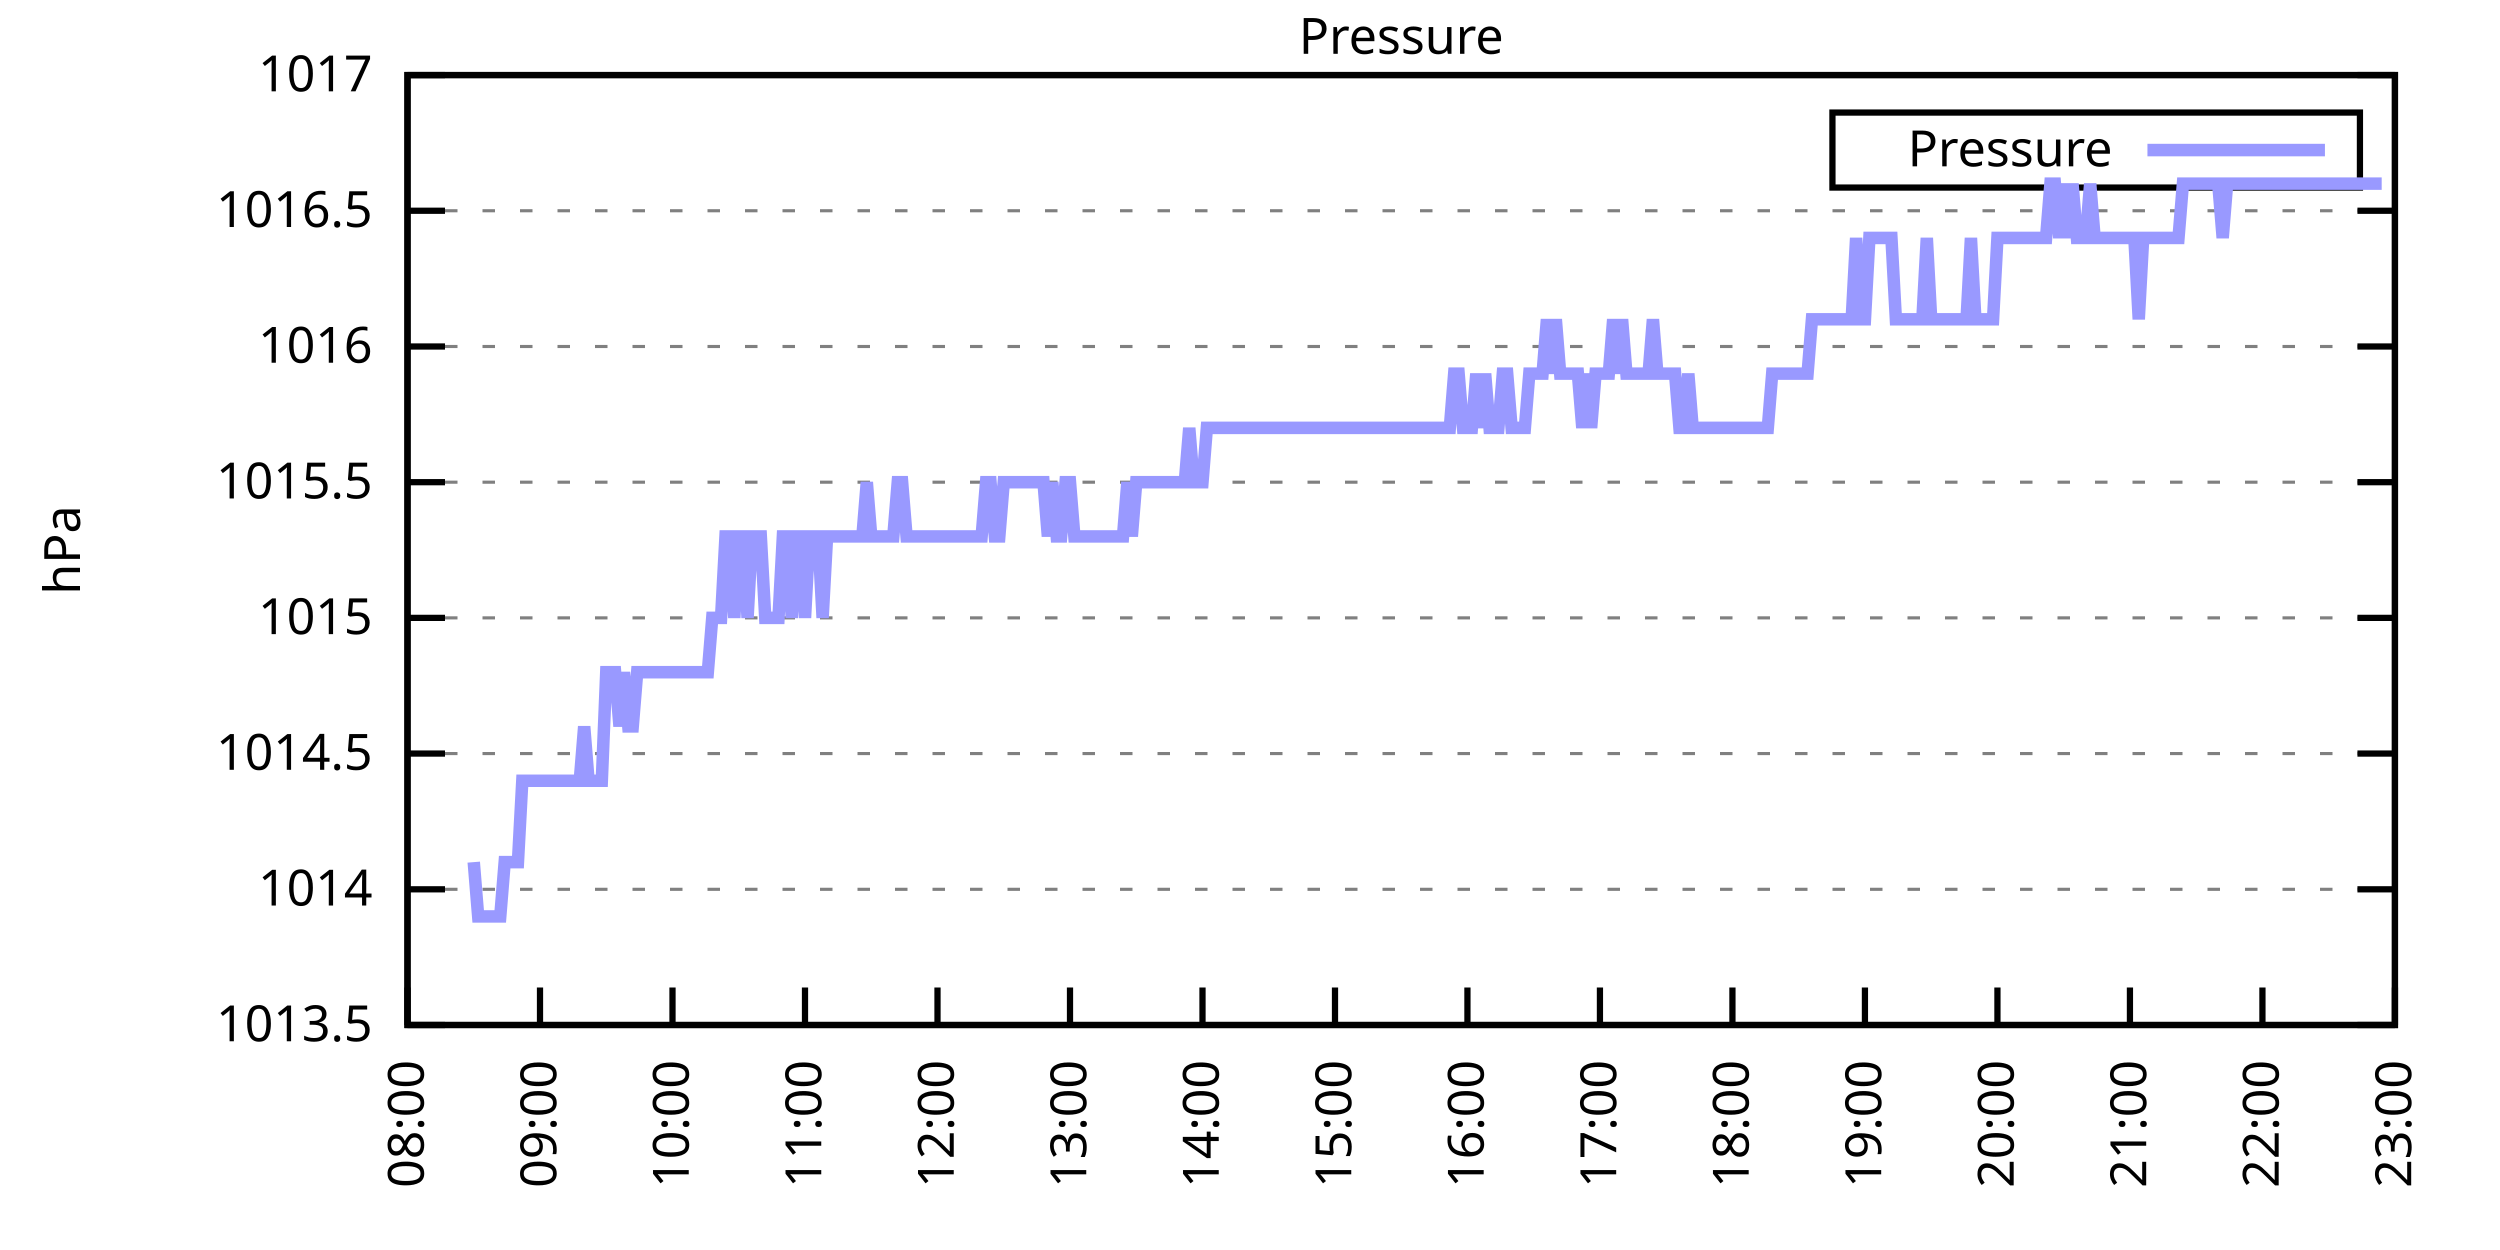
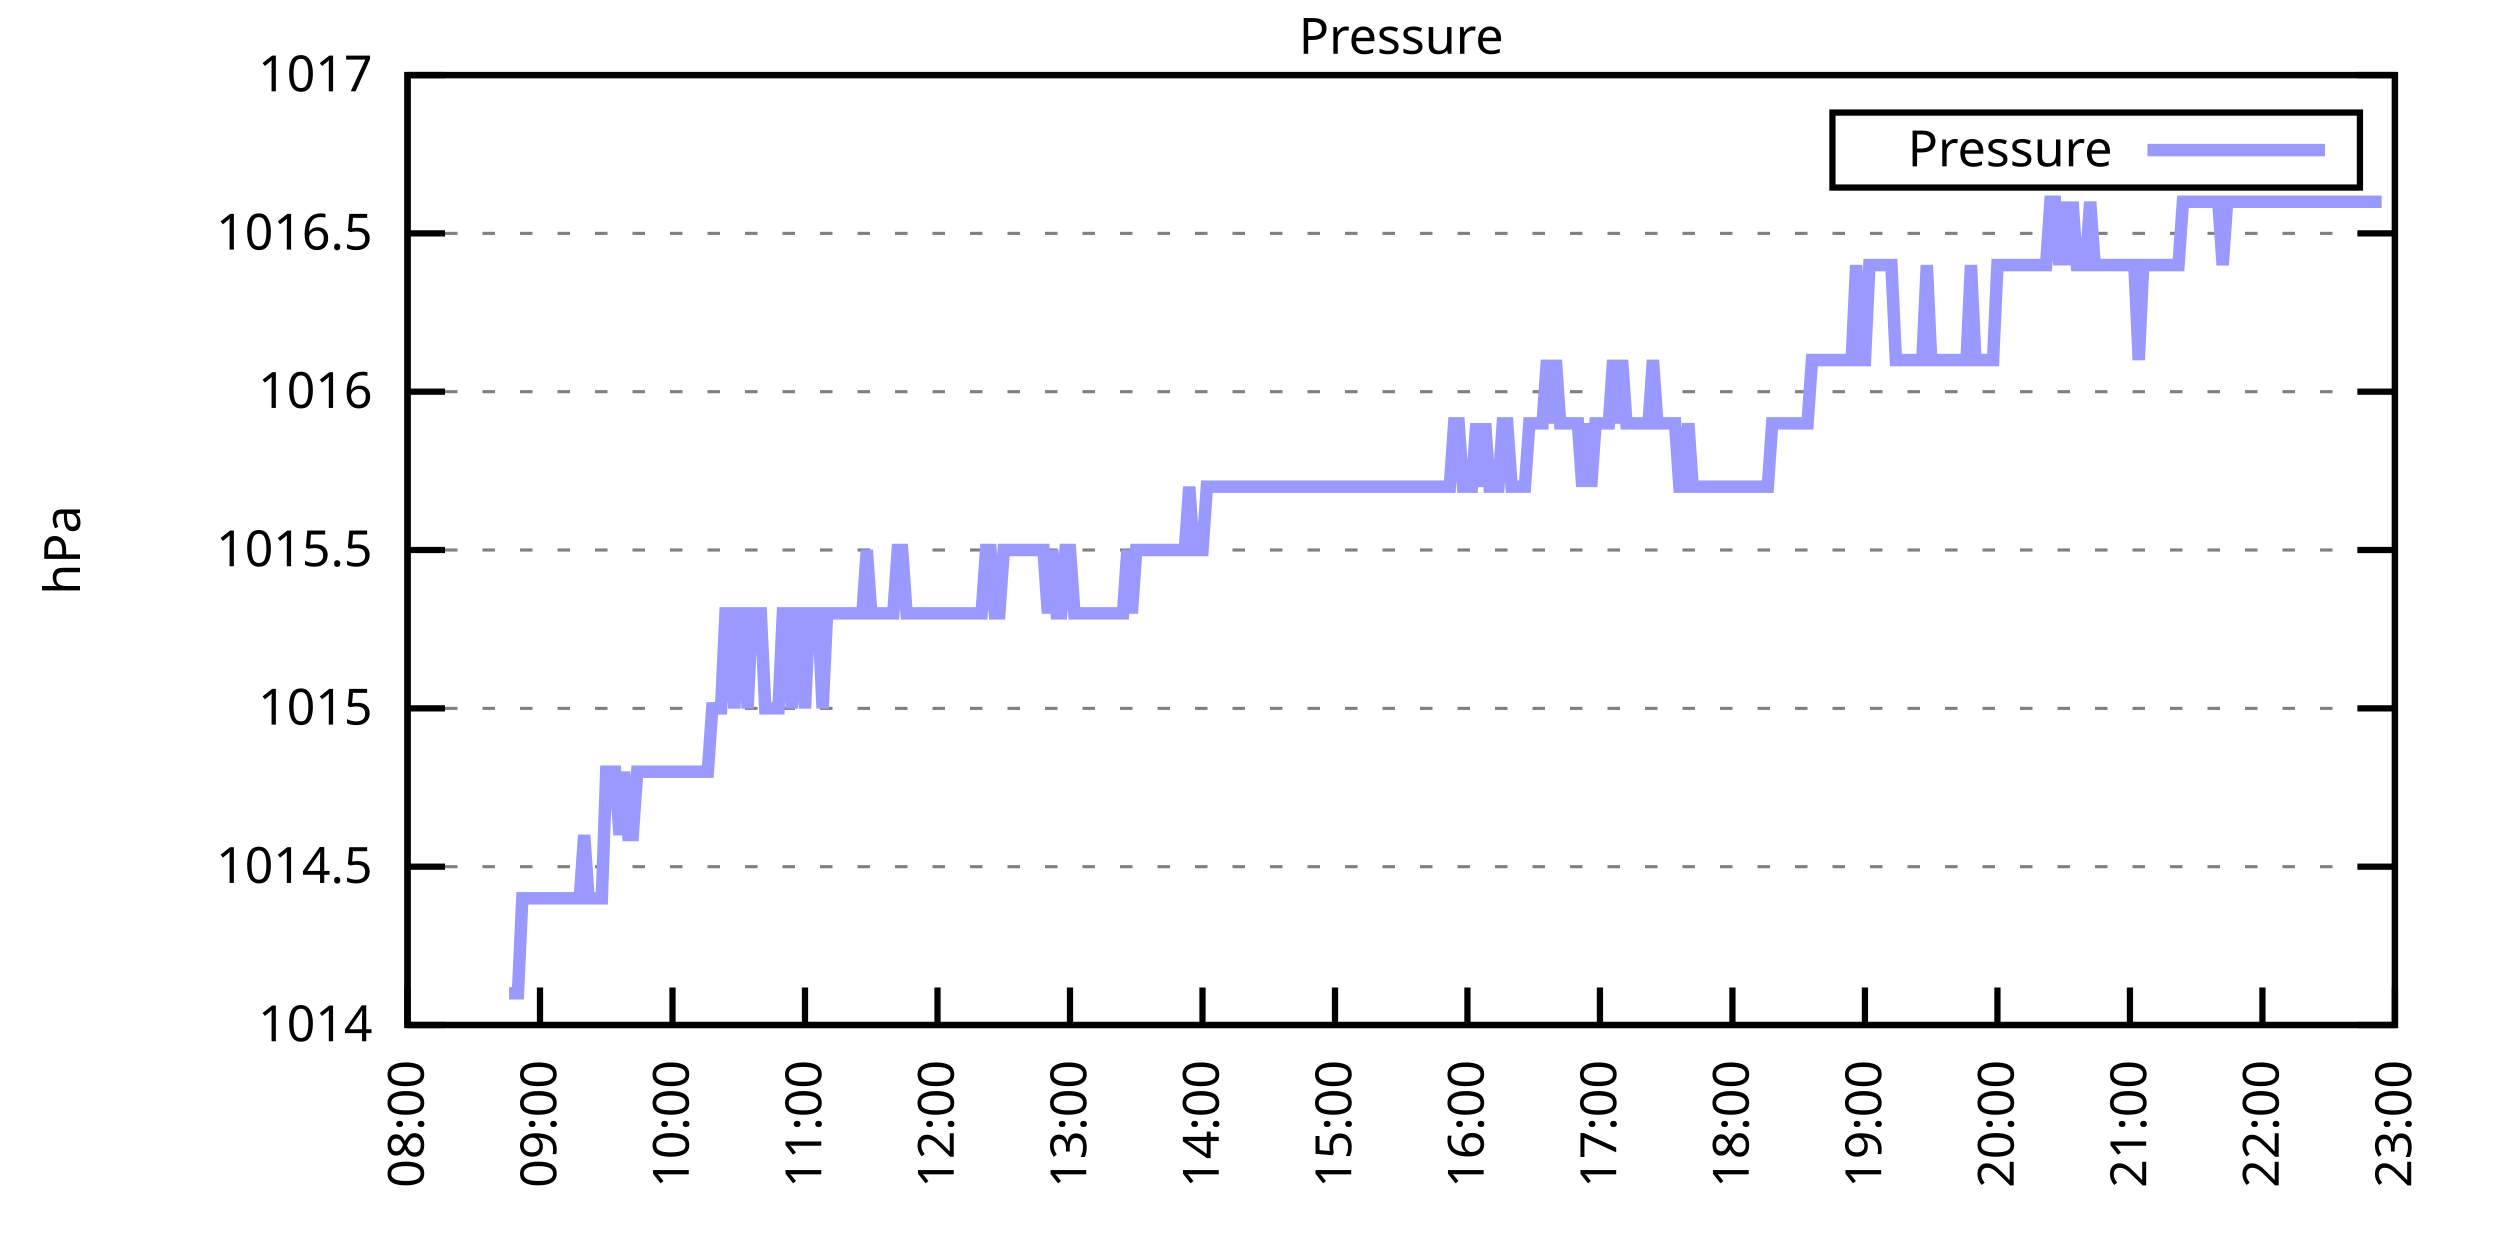
<svg xmlns="http://www.w3.org/2000/svg" xmlns:xlink="http://www.w3.org/1999/xlink" width="400" height="200" viewBox="0 0 400 200">
  <g id="gnuplot_canvas">
    <rect x="0" y="0" width="400" height="200" fill="none" />
    <defs>
      <circle id="gpDot" r="0.5" stroke-width="0.5" stroke="currentColor" />
      <path id="gpPt0" stroke-width="0.333" stroke="currentColor" d="M-1,0 h2 M0,-1 v2" />
      <path id="gpPt1" stroke-width="0.333" stroke="currentColor" d="M-1,-1 L1,1 M1,-1 L-1,1" />
      <path id="gpPt2" stroke-width="0.333" stroke="currentColor" d="M-1,0 L1,0 M0,-1 L0,1 M-1,-1 L1,1 M-1,1 L1,-1" />
      <rect id="gpPt3" stroke-width="0.333" stroke="currentColor" x="-1" y="-1" width="2" height="2" />
      <rect id="gpPt4" stroke-width="0.333" stroke="currentColor" fill="currentColor" x="-1" y="-1" width="2" height="2" />
      <circle id="gpPt5" stroke-width="0.333" stroke="currentColor" cx="0" cy="0" r="1" />
      <use xlink:href="#gpPt5" id="gpPt6" fill="currentColor" stroke="none" />
      <path id="gpPt7" stroke-width="0.333" stroke="currentColor" d="M0,-1.33 L-1.33,0.67 L1.33,0.67 z" />
      <use xlink:href="#gpPt7" id="gpPt8" fill="currentColor" stroke="none" />
      <use xlink:href="#gpPt7" id="gpPt9" stroke="currentColor" transform="rotate(180)" />
      <use xlink:href="#gpPt9" id="gpPt10" fill="currentColor" stroke="none" />
      <use xlink:href="#gpPt3" id="gpPt11" stroke="currentColor" transform="rotate(45)" />
      <use xlink:href="#gpPt11" id="gpPt12" fill="currentColor" stroke="none" />
      <path id="gpPt13" stroke-width="0.333" stroke="currentColor" d="M0,1.330 L1.265,0.411 L0.782,-1.067 L-0.782,-1.076 L-1.265,0.411 z" />
      <use xlink:href="#gpPt13" id="gpPt14" fill="currentColor" stroke="none" />
      <filter id="textbox" filterUnits="objectBoundingBox" x="0" y="0" height="1" width="1">
        <feFlood flood-color="white" flood-opacity="1" result="bgnd" />
        <feComposite in="SourceGraphic" in2="bgnd" operator="atop" />
      </filter>
      <filter id="greybox" filterUnits="objectBoundingBox" x="0" y="0" height="1" width="1">
        <feFlood flood-color="lightgrey" flood-opacity="1" result="grey" />
        <feComposite in="SourceGraphic" in2="grey" operator="atop" />
      </filter>
    </defs>
    <g fill="none" color="white" stroke="currentColor" stroke-width="1.00" stroke-linecap="butt" stroke-linejoin="miter">
</g>
    <g fill="none" color="black" stroke="currentColor" stroke-width="1.00" stroke-linecap="butt" stroke-linejoin="miter">
      <g stroke="none" shape-rendering="crispEdges">
        <polygon fill="rgb(255, 255, 255)" points="65.20,164.00 383.18,164.00 383.18,12.02 65.20,12.02 " />
      </g>
    </g>
    <g fill="none" color="black" stroke="currentColor" stroke-width="1.00" stroke-linecap="butt" stroke-linejoin="miter">
</g>
    <g fill="none" color="black" stroke="black" stroke-width="0.50" stroke-linecap="butt" stroke-linejoin="miter">
</g>
    <g fill="none" color="gray" stroke="currentColor" stroke-width="0.50" stroke-linecap="butt" stroke-linejoin="miter">
      <path stroke="gray" stroke-dasharray="2,4" class="gridline" d="M65.20,164.00 L383.19,164.00  " />
    </g>
    <g fill="none" color="gray" stroke="gray" stroke-width="1.00" stroke-linecap="butt" stroke-linejoin="miter">
</g>
    <g fill="none" color="black" stroke="currentColor" stroke-width="1.00" stroke-linecap="butt" stroke-linejoin="miter">
      <path stroke="black" d="M65.20,164.00 L71.20,164.00 M383.19,164.00 L377.19,164.00  " />
      <g transform="translate(59.60,166.60)" stroke="none" fill="black" font-family="Sans" font-size="8.00" text-anchor="end">
        <text>
-           <tspan font-family="Sans"> 1013.5</tspan>
-         </text>
-       </g>
-     </g>
-     <g fill="none" color="black" stroke="currentColor" stroke-width="1.00" stroke-linecap="butt" stroke-linejoin="miter">
- </g>
-     <g fill="none" color="black" stroke="black" stroke-width="0.50" stroke-linecap="butt" stroke-linejoin="miter">
- </g>
-     <g fill="none" color="gray" stroke="currentColor" stroke-width="0.50" stroke-linecap="butt" stroke-linejoin="miter">
-       <path stroke="gray" stroke-dasharray="2,4" class="gridline" d="M65.20,142.29 L383.19,142.29  " />
-     </g>
-     <g fill="none" color="gray" stroke="gray" stroke-width="1.00" stroke-linecap="butt" stroke-linejoin="miter">
- </g>
-     <g fill="none" color="black" stroke="currentColor" stroke-width="1.00" stroke-linecap="butt" stroke-linejoin="miter">
-       <path stroke="black" d="M65.20,142.29 L71.20,142.29 M383.19,142.29 L377.19,142.29  " />
-       <g transform="translate(59.60,144.89)" stroke="none" fill="black" font-family="Sans" font-size="8.00" text-anchor="end">
-         <text>
          <tspan font-family="Sans"> 1014</tspan>
        </text>
      </g>
    </g>
    <g fill="none" color="black" stroke="currentColor" stroke-width="1.00" stroke-linecap="butt" stroke-linejoin="miter">
</g>
    <g fill="none" color="black" stroke="black" stroke-width="0.50" stroke-linecap="butt" stroke-linejoin="miter">
</g>
    <g fill="none" color="gray" stroke="currentColor" stroke-width="0.50" stroke-linecap="butt" stroke-linejoin="miter">
-       <path stroke="gray" stroke-dasharray="2,4" class="gridline" d="M65.20,120.57 L383.19,120.57  " />
-     </g>
-     <g fill="none" color="gray" stroke="gray" stroke-width="1.00" stroke-linecap="butt" stroke-linejoin="miter">
- </g>
-     <g fill="none" color="black" stroke="currentColor" stroke-width="1.00" stroke-linecap="butt" stroke-linejoin="miter">
-       <path stroke="black" d="M65.20,120.57 L71.20,120.57 M383.19,120.57 L377.19,120.57  " />
-       <g transform="translate(59.60,123.17)" stroke="none" fill="black" font-family="Sans" font-size="8.00" text-anchor="end">
+       <path stroke="gray" stroke-dasharray="2,4" class="gridline" d="M65.20,138.67 L383.19,138.67  " />
+     </g>
+     <g fill="none" color="gray" stroke="gray" stroke-width="1.00" stroke-linecap="butt" stroke-linejoin="miter">
+ </g>
+     <g fill="none" color="black" stroke="currentColor" stroke-width="1.00" stroke-linecap="butt" stroke-linejoin="miter">
+       <path stroke="black" d="M65.20,138.67 L71.20,138.67 M383.19,138.67 L377.19,138.67  " />
+       <g transform="translate(59.60,141.27)" stroke="none" fill="black" font-family="Sans" font-size="8.00" text-anchor="end">
        <text>
          <tspan font-family="Sans"> 1014.5</tspan>
        </text>
      </g>
    </g>
    <g fill="none" color="black" stroke="currentColor" stroke-width="1.00" stroke-linecap="butt" stroke-linejoin="miter">
</g>
    <g fill="none" color="black" stroke="black" stroke-width="0.50" stroke-linecap="butt" stroke-linejoin="miter">
</g>
    <g fill="none" color="gray" stroke="currentColor" stroke-width="0.50" stroke-linecap="butt" stroke-linejoin="miter">
-       <path stroke="gray" stroke-dasharray="2,4" class="gridline" d="M65.20,98.86 L383.19,98.86  " />
-     </g>
-     <g fill="none" color="gray" stroke="gray" stroke-width="1.00" stroke-linecap="butt" stroke-linejoin="miter">
- </g>
-     <g fill="none" color="black" stroke="currentColor" stroke-width="1.00" stroke-linecap="butt" stroke-linejoin="miter">
-       <path stroke="black" d="M65.20,98.86 L71.20,98.86 M383.19,98.86 L377.19,98.86  " />
-       <g transform="translate(59.60,101.46)" stroke="none" fill="black" font-family="Sans" font-size="8.00" text-anchor="end">
+       <path stroke="gray" stroke-dasharray="2,4" class="gridline" d="M65.20,113.34 L383.19,113.34  " />
+     </g>
+     <g fill="none" color="gray" stroke="gray" stroke-width="1.00" stroke-linecap="butt" stroke-linejoin="miter">
+ </g>
+     <g fill="none" color="black" stroke="currentColor" stroke-width="1.00" stroke-linecap="butt" stroke-linejoin="miter">
+       <path stroke="black" d="M65.20,113.34 L71.20,113.34 M383.19,113.34 L377.19,113.34  " />
+       <g transform="translate(59.60,115.94)" stroke="none" fill="black" font-family="Sans" font-size="8.00" text-anchor="end">
        <text>
          <tspan font-family="Sans"> 1015</tspan>
        </text>
      </g>
    </g>
    <g fill="none" color="black" stroke="currentColor" stroke-width="1.00" stroke-linecap="butt" stroke-linejoin="miter">
</g>
    <g fill="none" color="black" stroke="black" stroke-width="0.50" stroke-linecap="butt" stroke-linejoin="miter">
</g>
    <g fill="none" color="gray" stroke="currentColor" stroke-width="0.50" stroke-linecap="butt" stroke-linejoin="miter">
-       <path stroke="gray" stroke-dasharray="2,4" class="gridline" d="M65.20,77.15 L383.19,77.15  " />
-     </g>
-     <g fill="none" color="gray" stroke="gray" stroke-width="1.00" stroke-linecap="butt" stroke-linejoin="miter">
- </g>
-     <g fill="none" color="black" stroke="currentColor" stroke-width="1.00" stroke-linecap="butt" stroke-linejoin="miter">
-       <path stroke="black" d="M65.20,77.15 L71.20,77.15 M383.19,77.15 L377.19,77.15  " />
-       <g transform="translate(59.60,79.75)" stroke="none" fill="black" font-family="Sans" font-size="8.00" text-anchor="end">
+       <path stroke="gray" stroke-dasharray="2,4" class="gridline" d="M65.20,88.00 L383.19,88.00  " />
+     </g>
+     <g fill="none" color="gray" stroke="gray" stroke-width="1.00" stroke-linecap="butt" stroke-linejoin="miter">
+ </g>
+     <g fill="none" color="black" stroke="currentColor" stroke-width="1.00" stroke-linecap="butt" stroke-linejoin="miter">
+       <path stroke="black" d="M65.20,88.00 L71.20,88.00 M383.19,88.00 L377.19,88.00  " />
+       <g transform="translate(59.60,90.60)" stroke="none" fill="black" font-family="Sans" font-size="8.00" text-anchor="end">
        <text>
          <tspan font-family="Sans"> 1015.5</tspan>
        </text>
      </g>
    </g>
    <g fill="none" color="black" stroke="currentColor" stroke-width="1.00" stroke-linecap="butt" stroke-linejoin="miter">
</g>
    <g fill="none" color="black" stroke="black" stroke-width="0.50" stroke-linecap="butt" stroke-linejoin="miter">
</g>
    <g fill="none" color="gray" stroke="currentColor" stroke-width="0.50" stroke-linecap="butt" stroke-linejoin="miter">
-       <path stroke="gray" stroke-dasharray="2,4" class="gridline" d="M65.20,55.44 L383.19,55.44  " />
-     </g>
-     <g fill="none" color="gray" stroke="gray" stroke-width="1.00" stroke-linecap="butt" stroke-linejoin="miter">
- </g>
-     <g fill="none" color="black" stroke="currentColor" stroke-width="1.00" stroke-linecap="butt" stroke-linejoin="miter">
-       <path stroke="black" d="M65.20,55.44 L71.20,55.44 M383.19,55.44 L377.19,55.44  " />
-       <g transform="translate(59.60,58.04)" stroke="none" fill="black" font-family="Sans" font-size="8.00" text-anchor="end">
+       <path stroke="gray" stroke-dasharray="2,4" class="gridline" d="M65.20,62.67 L383.19,62.67  " />
+     </g>
+     <g fill="none" color="gray" stroke="gray" stroke-width="1.00" stroke-linecap="butt" stroke-linejoin="miter">
+ </g>
+     <g fill="none" color="black" stroke="currentColor" stroke-width="1.00" stroke-linecap="butt" stroke-linejoin="miter">
+       <path stroke="black" d="M65.20,62.67 L71.20,62.67 M383.19,62.67 L377.19,62.67  " />
+       <g transform="translate(59.60,65.27)" stroke="none" fill="black" font-family="Sans" font-size="8.00" text-anchor="end">
        <text>
          <tspan font-family="Sans"> 1016</tspan>
        </text>
      </g>
    </g>
    <g fill="none" color="black" stroke="currentColor" stroke-width="1.00" stroke-linecap="butt" stroke-linejoin="miter">
</g>
    <g fill="none" color="black" stroke="black" stroke-width="0.50" stroke-linecap="butt" stroke-linejoin="miter">
</g>
    <g fill="none" color="gray" stroke="currentColor" stroke-width="0.50" stroke-linecap="butt" stroke-linejoin="miter">
-       <path stroke="gray" stroke-dasharray="2,4" class="gridline" d="M65.20,33.72 L383.19,33.72  " />
-     </g>
-     <g fill="none" color="gray" stroke="gray" stroke-width="1.00" stroke-linecap="butt" stroke-linejoin="miter">
- </g>
-     <g fill="none" color="black" stroke="currentColor" stroke-width="1.00" stroke-linecap="butt" stroke-linejoin="miter">
-       <path stroke="black" d="M65.20,33.72 L71.20,33.72 M383.19,33.72 L377.19,33.72  " />
-       <g transform="translate(59.60,36.32)" stroke="none" fill="black" font-family="Sans" font-size="8.00" text-anchor="end">
+       <path stroke="gray" stroke-dasharray="2,4" class="gridline" d="M65.20,37.34 L383.19,37.34  " />
+     </g>
+     <g fill="none" color="gray" stroke="gray" stroke-width="1.00" stroke-linecap="butt" stroke-linejoin="miter">
+ </g>
+     <g fill="none" color="black" stroke="currentColor" stroke-width="1.00" stroke-linecap="butt" stroke-linejoin="miter">
+       <path stroke="black" d="M65.20,37.34 L71.20,37.34 M383.19,37.34 L377.19,37.34  " />
+       <g transform="translate(59.60,39.94)" stroke="none" fill="black" font-family="Sans" font-size="8.00" text-anchor="end">
        <text>
          <tspan font-family="Sans"> 1016.5</tspan>
        </text>
      </g>
    </g>
    <g fill="none" color="black" stroke="currentColor" stroke-width="1.00" stroke-linecap="butt" stroke-linejoin="miter">
</g>
    <g fill="none" color="black" stroke="black" stroke-width="0.50" stroke-linecap="butt" stroke-linejoin="miter">
</g>
    <g fill="none" color="gray" stroke="currentColor" stroke-width="0.50" stroke-linecap="butt" stroke-linejoin="miter">
      <path stroke="gray" stroke-dasharray="2,4" class="gridline" d="M65.20,12.01 L383.19,12.01  " />
    </g>
    <g fill="none" color="gray" stroke="gray" stroke-width="1.00" stroke-linecap="butt" stroke-linejoin="miter">
</g>
    <g fill="none" color="black" stroke="currentColor" stroke-width="1.00" stroke-linecap="butt" stroke-linejoin="miter">
      <path stroke="black" d="M65.20,12.01 L71.20,12.01 M383.19,12.01 L377.19,12.01  " />
      <g transform="translate(59.60,14.61)" stroke="none" fill="black" font-family="Sans" font-size="8.00" text-anchor="end">
        <text>
          <tspan font-family="Sans"> 1017</tspan>
        </text>
      </g>
    </g>
    <g fill="none" color="black" stroke="currentColor" stroke-width="1.00" stroke-linecap="butt" stroke-linejoin="miter">
      <path stroke="black" d="M65.20,164.00 L65.20,158.00  " />
      <g transform="translate(67.80,169.60) rotate(270.00)" stroke="none" fill="black" font-family="Sans" font-size="8.00" text-anchor="end">
        <text>
          <tspan font-family="Sans">08:00</tspan>
        </text>
      </g>
    </g>
    <g fill="none" color="black" stroke="currentColor" stroke-width="1.00" stroke-linecap="butt" stroke-linejoin="miter">
      <path stroke="black" d="M86.40,164.00 L86.40,158.00  " />
      <g transform="translate(89.00,169.60) rotate(270.00)" stroke="none" fill="black" font-family="Sans" font-size="8.00" text-anchor="end">
        <text>
          <tspan font-family="Sans">09:00</tspan>
        </text>
      </g>
    </g>
    <g fill="none" color="black" stroke="currentColor" stroke-width="1.00" stroke-linecap="butt" stroke-linejoin="miter">
      <path stroke="black" d="M107.60,164.00 L107.60,158.00  " />
      <g transform="translate(110.20,169.60) rotate(270.00)" stroke="none" fill="black" font-family="Sans" font-size="8.00" text-anchor="end">
        <text>
          <tspan font-family="Sans">10:00</tspan>
        </text>
      </g>
    </g>
    <g fill="none" color="black" stroke="currentColor" stroke-width="1.00" stroke-linecap="butt" stroke-linejoin="miter">
      <path stroke="black" d="M128.80,164.00 L128.80,158.00  " />
      <g transform="translate(131.40,169.60) rotate(270.00)" stroke="none" fill="black" font-family="Sans" font-size="8.00" text-anchor="end">
        <text>
          <tspan font-family="Sans">11:00</tspan>
        </text>
      </g>
    </g>
    <g fill="none" color="black" stroke="currentColor" stroke-width="1.00" stroke-linecap="butt" stroke-linejoin="miter">
      <path stroke="black" d="M150.00,164.00 L150.00,158.00  " />
      <g transform="translate(152.60,169.60) rotate(270.00)" stroke="none" fill="black" font-family="Sans" font-size="8.00" text-anchor="end">
        <text>
          <tspan font-family="Sans">12:00</tspan>
        </text>
      </g>
    </g>
    <g fill="none" color="black" stroke="currentColor" stroke-width="1.00" stroke-linecap="butt" stroke-linejoin="miter">
      <path stroke="black" d="M171.20,164.00 L171.20,158.00  " />
      <g transform="translate(173.80,169.60) rotate(270.00)" stroke="none" fill="black" font-family="Sans" font-size="8.00" text-anchor="end">
        <text>
          <tspan font-family="Sans">13:00</tspan>
        </text>
      </g>
    </g>
    <g fill="none" color="black" stroke="currentColor" stroke-width="1.00" stroke-linecap="butt" stroke-linejoin="miter">
      <path stroke="black" d="M192.40,164.00 L192.40,158.00  " />
      <g transform="translate(195.00,169.60) rotate(270.00)" stroke="none" fill="black" font-family="Sans" font-size="8.00" text-anchor="end">
        <text>
          <tspan font-family="Sans">14:00</tspan>
        </text>
      </g>
    </g>
    <g fill="none" color="black" stroke="currentColor" stroke-width="1.00" stroke-linecap="butt" stroke-linejoin="miter">
      <path stroke="black" d="M213.60,164.00 L213.60,158.00  " />
      <g transform="translate(216.20,169.60) rotate(270.00)" stroke="none" fill="black" font-family="Sans" font-size="8.00" text-anchor="end">
        <text>
          <tspan font-family="Sans">15:00</tspan>
        </text>
      </g>
    </g>
    <g fill="none" color="black" stroke="currentColor" stroke-width="1.00" stroke-linecap="butt" stroke-linejoin="miter">
      <path stroke="black" d="M234.79,164.00 L234.79,158.00  " />
      <g transform="translate(237.39,169.60) rotate(270.00)" stroke="none" fill="black" font-family="Sans" font-size="8.00" text-anchor="end">
        <text>
          <tspan font-family="Sans">16:00</tspan>
        </text>
      </g>
    </g>
    <g fill="none" color="black" stroke="currentColor" stroke-width="1.00" stroke-linecap="butt" stroke-linejoin="miter">
      <path stroke="black" d="M255.99,164.00 L255.99,158.00  " />
      <g transform="translate(258.59,169.60) rotate(270.00)" stroke="none" fill="black" font-family="Sans" font-size="8.00" text-anchor="end">
        <text>
          <tspan font-family="Sans">17:00</tspan>
        </text>
      </g>
    </g>
    <g fill="none" color="black" stroke="currentColor" stroke-width="1.00" stroke-linecap="butt" stroke-linejoin="miter">
      <path stroke="black" d="M277.19,164.00 L277.19,158.00  " />
      <g transform="translate(279.79,169.60) rotate(270.00)" stroke="none" fill="black" font-family="Sans" font-size="8.00" text-anchor="end">
        <text>
          <tspan font-family="Sans">18:00</tspan>
        </text>
      </g>
    </g>
    <g fill="none" color="black" stroke="currentColor" stroke-width="1.00" stroke-linecap="butt" stroke-linejoin="miter">
      <path stroke="black" d="M298.39,164.00 L298.39,158.00  " />
      <g transform="translate(300.99,169.60) rotate(270.00)" stroke="none" fill="black" font-family="Sans" font-size="8.00" text-anchor="end">
        <text>
          <tspan font-family="Sans">19:00</tspan>
        </text>
      </g>
    </g>
    <g fill="none" color="black" stroke="currentColor" stroke-width="1.00" stroke-linecap="butt" stroke-linejoin="miter">
      <path stroke="black" d="M319.59,164.00 L319.59,158.00  " />
      <g transform="translate(322.19,169.60) rotate(270.00)" stroke="none" fill="black" font-family="Sans" font-size="8.00" text-anchor="end">
        <text>
          <tspan font-family="Sans">20:00</tspan>
        </text>
      </g>
    </g>
    <g fill="none" color="black" stroke="currentColor" stroke-width="1.00" stroke-linecap="butt" stroke-linejoin="miter">
      <path stroke="black" d="M340.79,164.00 L340.79,158.00  " />
      <g transform="translate(343.39,169.60) rotate(270.00)" stroke="none" fill="black" font-family="Sans" font-size="8.00" text-anchor="end">
        <text>
          <tspan font-family="Sans">21:00</tspan>
        </text>
      </g>
    </g>
    <g fill="none" color="black" stroke="currentColor" stroke-width="1.00" stroke-linecap="butt" stroke-linejoin="miter">
      <path stroke="black" d="M361.99,164.00 L361.99,158.00  " />
      <g transform="translate(364.59,169.60) rotate(270.00)" stroke="none" fill="black" font-family="Sans" font-size="8.00" text-anchor="end">
        <text>
          <tspan font-family="Sans">22:00</tspan>
        </text>
      </g>
    </g>
    <g fill="none" color="black" stroke="currentColor" stroke-width="1.00" stroke-linecap="butt" stroke-linejoin="miter">
      <path stroke="black" d="M383.19,164.00 L383.19,158.00  " />
      <g transform="translate(385.79,169.60) rotate(270.00)" stroke="none" fill="black" font-family="Sans" font-size="8.00" text-anchor="end">
        <text>
          <tspan font-family="Sans">23:00</tspan>
        </text>
      </g>
    </g>
    <g fill="none" color="black" stroke="currentColor" stroke-width="1.00" stroke-linecap="butt" stroke-linejoin="miter">
</g>
    <g fill="none" color="black" stroke="currentColor" stroke-width="1.00" stroke-linecap="butt" stroke-linejoin="miter">
      <path stroke="black" d="M65.20,12.01 L65.20,164.00 L383.19,164.00 L383.19,12.01 L65.20,12.01 Z  " />
    </g>
    <g fill="none" color="black" stroke="currentColor" stroke-width="1.00" stroke-linecap="butt" stroke-linejoin="miter">
</g>
    <g fill="none" color="black" stroke="currentColor" stroke-width="1.00" stroke-linecap="butt" stroke-linejoin="miter">
      <path stroke="black" d="M293.19,30.01 L293.19,18.01 L377.59,18.01 L377.59,30.01 L293.19,30.01 Z  " />
    </g>
    <g id="Pressure_plot_1">
      <g fill="none" color="white" stroke="black" stroke-width="2.00" stroke-linecap="butt" stroke-linejoin="miter">
</g>
      <g fill="none" color="black" stroke="currentColor" stroke-width="2.00" stroke-linecap="butt" stroke-linejoin="miter">
        <g transform="translate(337.99,26.61)" stroke="none" fill="black" font-family="Sans" font-size="8.00" text-anchor="end">
          <text>
            <tspan font-family="Sans">Pressure</tspan>
          </text>
        </g>
      </g>
      <g fill="none" color="black" stroke="currentColor" stroke-width="2.00" stroke-linecap="butt" stroke-linejoin="miter">
-         <path stroke="rgb(153, 153, 255)" d="M343.59,24.01 L371.99,24.01 M75.80,137.94 L76.51,146.63 L77.21,146.63 L77.92,146.63 L78.63,146.63 L79.33,146.63   L80.04,146.63 L80.75,137.94 L81.45,137.94 L82.16,137.94 L82.87,137.94 L83.57,124.92 L84.28,124.92 L84.99,124.92   L85.69,124.92 L86.40,124.92 L87.11,124.92 L87.81,124.92 L88.52,124.92 L89.23,124.92 L89.93,124.92 L90.64,124.92   L91.35,124.92 L92.05,124.92 L92.76,124.92 L93.47,116.23 L94.17,124.92 L94.88,124.92 L95.59,124.92 L96.29,124.92   L97.00,107.55 L97.71,107.55 L98.41,107.55 L99.12,116.23 L99.83,107.55 L100.53,116.23 L101.24,116.23 L101.95,107.55   L102.65,107.55 L103.36,107.55 L104.07,107.55 L104.77,107.55 L105.48,107.55 L106.19,107.55 L106.89,107.55 L107.60,107.55   L108.31,107.55 L109.01,107.55 L109.72,107.55 L110.43,107.55 L111.13,107.55 L111.84,107.55 L112.55,107.55 L113.25,107.55   L113.96,98.86 L114.67,98.86 L115.37,98.86 L116.08,85.83 L116.79,85.83 L117.49,98.86 L118.20,85.83 L118.90,85.83   L119.61,98.86 L120.32,85.83 L121.02,85.83 L121.73,85.83 L122.44,98.86 L123.14,98.86 L123.85,98.86 L124.56,98.86   L125.26,85.83 L125.97,85.83 L126.68,98.86 L127.38,85.83 L128.09,85.83 L128.80,98.86 L129.50,85.83 L130.21,85.83   L130.92,85.83 L131.62,98.86 L132.33,85.83 L133.04,85.83 L133.74,85.83 L134.45,85.83 L135.16,85.83 L135.86,85.83   L136.57,85.83 L137.28,85.83 L137.98,85.83 L138.69,77.15 L139.40,85.83 L140.10,85.83 L140.81,85.83 L141.52,85.83   L142.22,85.83 L142.93,85.83 L143.64,77.15 L144.34,77.15 L145.05,85.83 L145.76,85.83 L146.46,85.83 L147.17,85.83   L147.88,85.83 L148.58,85.83 L149.29,85.83 L150.00,85.83 L150.70,85.83 L151.41,85.83 L152.12,85.83 L152.82,85.83   L153.53,85.83 L154.24,85.83 L154.94,85.83 L155.65,85.83 L156.36,85.83 L157.06,85.83 L157.77,77.15 L158.48,77.15   L159.18,85.83 L159.89,85.83 L160.60,77.15 L161.30,77.15 L162.01,77.15 L162.72,77.15 L163.42,77.15 L164.13,77.15   L164.84,77.15 L165.54,77.15 L166.25,77.15 L166.96,77.15 L167.66,85.83 L168.37,77.15 L169.08,85.83 L169.78,85.83   L170.49,77.15 L171.20,77.15 L171.90,85.83 L172.61,85.83 L173.32,85.83 L174.02,85.83 L174.73,85.83 L175.44,85.83   L176.14,85.83 L176.85,85.83 L177.56,85.83 L178.26,85.83 L178.97,85.83 L179.68,85.83 L180.38,77.15 L181.09,85.83   L181.80,77.15 L182.50,77.15 L183.21,77.15 L183.92,77.15 L184.62,77.15 L185.33,77.15 L186.04,77.15 L186.74,77.15   L187.45,77.15 L188.16,77.15 L188.86,77.15 L189.57,77.15 L190.28,68.46 L190.98,77.15 L191.69,77.15 L192.40,77.15   L193.10,68.46 L193.81,68.46 L194.52,68.46 L195.22,68.46 L195.93,68.46 L196.64,68.46 L197.34,68.46 L198.05,68.46   L198.76,68.46 L199.46,68.46 L200.17,68.46 L200.88,68.46 L201.58,68.46 L202.29,68.46 L203.00,68.46 L203.70,68.46   L204.41,68.46 L205.12,68.46 L205.82,68.46 L206.53,68.46 L207.24,68.46 L207.94,68.46 L208.65,68.46 L209.36,68.46   L210.06,68.46 L210.77,68.46 L211.48,68.46 L212.18,68.46 L212.89,68.46 L213.60,68.46 L214.30,68.46 L215.01,68.46   L215.72,68.46 L216.42,68.46 L217.13,68.46 L217.84,68.46 L218.54,68.46 L219.25,68.46 L219.96,68.46 L220.66,68.46   L221.37,68.46 L222.08,68.46 L222.78,68.46 L223.49,68.46 L224.20,68.46 L224.90,68.46 L225.61,68.46 L226.31,68.46   L227.02,68.46 L227.73,68.46 L228.43,68.46 L229.14,68.46 L229.85,68.46 L230.55,68.46 L231.26,68.46 L231.97,68.46   L232.67,59.78 L233.38,59.78 L234.09,68.46 L234.79,68.46 L235.50,68.46 L236.21,59.78 L236.91,68.46 L237.62,59.78   L238.33,68.46 L239.03,68.46 L239.74,68.46 L240.45,59.78 L241.15,59.78 L241.86,68.46 L242.57,68.46 L243.27,68.46   L243.98,68.46 L244.69,59.78 L245.39,59.78 L246.10,59.78 L246.81,59.78 L247.51,51.09 L248.22,59.78 L248.93,51.09   L249.63,59.78 L250.34,59.78 L251.05,59.78 L251.75,59.78 L252.46,59.78 L253.17,68.46 L253.87,59.78 L254.58,68.46   L255.29,59.78 L255.99,59.78 L256.70,59.78 L257.41,59.78 L258.11,51.09 L258.82,59.78 L259.53,51.09 L260.23,59.78   L260.94,59.78 L261.65,59.78 L262.35,59.78 L263.06,59.78 L263.77,59.78 L264.47,51.09 L265.18,59.78 L265.89,59.78   L266.59,59.78 L267.30,59.78 L268.01,59.78 L268.71,68.46 L269.42,68.46 L270.13,59.78 L270.83,68.46 L271.54,68.46   L272.25,68.46 L272.95,68.46 L273.66,68.46 L274.37,68.46 L275.07,68.46 L275.78,68.46 L276.49,68.46 L277.19,68.46   L277.90,68.46 L278.61,68.46 L279.31,68.46 L280.02,68.46 L280.73,68.46 L281.43,68.46 L282.14,68.46 L282.85,68.46   L283.55,59.78 L284.26,59.78 L284.97,59.78 L285.67,59.78 L286.38,59.78 L287.09,59.78 L287.79,59.78 L288.50,59.78   L289.21,59.78 L289.91,51.09 L290.62,51.09 L291.33,51.09 L292.03,51.09 L292.74,51.09 L293.45,51.09 L294.15,51.09   L294.86,51.09 L295.57,51.09 L296.27,51.09 L296.98,38.07 L297.69,51.09 L298.39,51.09 L299.10,38.07 L299.81,38.07   L300.51,38.07 L301.22,38.07 L301.93,38.07 L302.63,38.07 L303.34,51.09 L304.05,51.09 L304.75,51.09 L305.46,51.09   L306.17,51.09 L306.87,51.09 L307.58,51.09 L308.29,38.07 L308.99,51.09 L309.70,51.09 L310.41,51.09 L311.11,51.09   L311.82,51.09 L312.53,51.09 L313.23,51.09 L313.94,51.09 L314.65,51.09 L315.35,38.07 L316.06,51.09 L316.77,51.09   L317.47,51.09 L318.18,51.09 L318.89,51.09 L319.59,38.07 L320.30,38.07 L321.01,38.07 L321.71,38.07 L322.42,38.07   L323.13,38.07 L323.83,38.07 L324.54,38.07 L325.25,38.07 L325.95,38.07 L326.66,38.07 L327.37,38.07 L328.07,29.38   L328.78,29.38 L329.49,38.07 L330.19,29.38 L330.90,38.07 L331.60,29.38 L332.31,38.07 L333.02,38.07 L333.72,38.07   L334.43,29.38 L335.14,38.07 L335.84,38.07 L336.55,38.07 L337.26,38.07 L337.96,38.07 L338.67,38.07 L339.38,38.07   L340.08,38.07 L340.79,38.07 L341.50,38.07 L342.20,51.09 L342.91,38.07 L343.62,38.07 L344.32,38.07 L345.03,38.07   L345.74,38.07 L346.44,38.07 L347.15,38.07 L347.86,38.07 L348.56,38.07 L349.27,29.38 L349.98,29.38 L350.68,29.38   L351.39,29.38 L352.10,29.38 L352.80,29.38 L353.51,29.38 L354.22,29.38 L354.92,29.38 L355.63,38.07 L356.34,29.38   L357.04,29.38 L357.75,29.38 L358.46,29.38 L359.16,29.38 L359.87,29.38 L360.58,29.38 L361.28,29.38 L361.99,29.38   L362.70,29.38 L363.40,29.38 L364.11,29.38 L364.82,29.38 L365.52,29.38 L366.23,29.38 L366.94,29.38 L367.64,29.38   L368.35,29.38 L369.06,29.38 L369.76,29.38 L370.47,29.38 L371.18,29.38 L371.88,29.38 L372.59,29.38 L373.30,29.38   L374.00,29.38 L374.71,29.38 L375.42,29.38 L376.12,29.38 L376.83,29.38 L377.54,29.38 L378.24,29.38 L378.95,29.38   L379.66,29.38 L380.36,29.38 L381.07,29.38  " />
+         <path stroke="rgb(153, 153, 255)" d="M343.59,24.01 L371.99,24.01 M81.45,158.93 L82.16,158.93 L82.87,158.93 L83.57,143.73 L84.28,143.73 L84.99,143.73   L85.69,143.73 L86.40,143.73 L87.11,143.73 L87.81,143.73 L88.52,143.73 L89.23,143.73 L89.93,143.73 L90.64,143.73   L91.35,143.73 L92.05,143.73 L92.76,143.73 L93.47,133.60 L94.17,143.73 L94.88,143.73 L95.59,143.73 L96.29,143.73   L97.00,123.47 L97.71,123.47 L98.41,123.47 L99.12,133.60 L99.83,123.47 L100.53,133.60 L101.24,133.60 L101.95,123.47   L102.65,123.47 L103.36,123.47 L104.07,123.47 L104.77,123.47 L105.48,123.47 L106.19,123.47 L106.89,123.47 L107.60,123.47   L108.31,123.47 L109.01,123.47 L109.72,123.47 L110.43,123.47 L111.13,123.47 L111.84,123.47 L112.55,123.47 L113.25,123.47   L113.96,113.34 L114.67,113.34 L115.37,113.34 L116.08,98.14 L116.79,98.14 L117.49,113.34 L118.20,98.14 L118.90,98.14   L119.61,113.34 L120.32,98.14 L121.02,98.14 L121.73,98.14 L122.44,113.34 L123.14,113.34 L123.85,113.34 L124.56,113.34   L125.26,98.14 L125.97,98.14 L126.68,113.34 L127.38,98.14 L128.09,98.14 L128.80,113.34 L129.50,98.14 L130.21,98.14   L130.92,98.14 L131.62,113.34 L132.33,98.14 L133.04,98.14 L133.74,98.14 L134.45,98.14 L135.16,98.14 L135.86,98.14   L136.57,98.14 L137.28,98.14 L137.98,98.14 L138.69,88.00 L139.40,98.14 L140.10,98.14 L140.81,98.14 L141.52,98.14   L142.22,98.14 L142.93,98.14 L143.64,88.00 L144.34,88.00 L145.05,98.14 L145.76,98.14 L146.46,98.14 L147.17,98.14   L147.88,98.14 L148.58,98.14 L149.29,98.14 L150.00,98.14 L150.70,98.14 L151.41,98.14 L152.12,98.14 L152.82,98.14   L153.53,98.14 L154.24,98.14 L154.94,98.14 L155.65,98.14 L156.36,98.14 L157.06,98.14 L157.77,88.00 L158.48,88.00   L159.18,98.14 L159.89,98.14 L160.60,88.00 L161.30,88.00 L162.01,88.00 L162.72,88.00 L163.42,88.00 L164.13,88.00   L164.84,88.00 L165.54,88.00 L166.25,88.00 L166.96,88.00 L167.66,98.14 L168.37,88.00 L169.08,98.14 L169.78,98.14   L170.49,88.00 L171.20,88.00 L171.90,98.14 L172.61,98.14 L173.32,98.14 L174.02,98.14 L174.73,98.14 L175.44,98.14   L176.14,98.14 L176.85,98.14 L177.56,98.14 L178.26,98.14 L178.97,98.14 L179.68,98.14 L180.38,88.00 L181.09,98.14   L181.80,88.00 L182.50,88.00 L183.21,88.00 L183.92,88.00 L184.62,88.00 L185.33,88.00 L186.04,88.00 L186.74,88.00   L187.45,88.00 L188.16,88.00 L188.86,88.00 L189.57,88.00 L190.28,77.87 L190.98,88.00 L191.69,88.00 L192.40,88.00   L193.10,77.87 L193.81,77.87 L194.52,77.87 L195.22,77.87 L195.93,77.87 L196.64,77.87 L197.34,77.87 L198.05,77.87   L198.76,77.87 L199.46,77.87 L200.17,77.87 L200.88,77.87 L201.58,77.87 L202.29,77.87 L203.00,77.87 L203.70,77.87   L204.41,77.87 L205.12,77.87 L205.82,77.87 L206.53,77.87 L207.24,77.87 L207.94,77.87 L208.65,77.87 L209.36,77.87   L210.06,77.87 L210.77,77.87 L211.48,77.87 L212.18,77.87 L212.89,77.87 L213.60,77.87 L214.30,77.87 L215.01,77.87   L215.72,77.87 L216.42,77.87 L217.13,77.87 L217.84,77.87 L218.54,77.87 L219.25,77.87 L219.96,77.87 L220.66,77.87   L221.37,77.87 L222.08,77.87 L222.78,77.87 L223.49,77.87 L224.20,77.87 L224.90,77.87 L225.61,77.87 L226.31,77.87   L227.02,77.87 L227.73,77.87 L228.43,77.87 L229.14,77.87 L229.85,77.87 L230.55,77.87 L231.26,77.87 L231.97,77.87   L232.67,67.74 L233.38,67.74 L234.09,77.87 L234.79,77.87 L235.50,77.87 L236.21,67.74 L236.91,77.87 L237.62,67.74   L238.33,77.87 L239.03,77.87 L239.74,77.87 L240.45,67.74 L241.15,67.74 L241.86,77.87 L242.57,77.87 L243.27,77.87   L243.98,77.87 L244.69,67.74 L245.39,67.74 L246.10,67.74 L246.81,67.74 L247.51,57.61 L248.22,67.74 L248.93,57.61   L249.63,67.74 L250.34,67.74 L251.05,67.74 L251.75,67.74 L252.46,67.74 L253.17,77.87 L253.87,67.74 L254.58,77.87   L255.29,67.74 L255.99,67.74 L256.70,67.74 L257.41,67.74 L258.11,57.61 L258.82,67.74 L259.53,57.61 L260.23,67.74   L260.94,67.74 L261.65,67.74 L262.35,67.74 L263.06,67.74 L263.77,67.74 L264.47,57.61 L265.18,67.74 L265.89,67.74   L266.59,67.74 L267.30,67.74 L268.01,67.74 L268.71,77.87 L269.42,77.87 L270.13,67.74 L270.83,77.87 L271.54,77.87   L272.25,77.87 L272.95,77.87 L273.66,77.87 L274.37,77.87 L275.07,77.87 L275.78,77.87 L276.49,77.87 L277.19,77.87   L277.90,77.87 L278.61,77.87 L279.31,77.87 L280.02,77.87 L280.73,77.87 L281.43,77.87 L282.14,77.87 L282.85,77.87   L283.55,67.74 L284.26,67.74 L284.97,67.74 L285.67,67.74 L286.38,67.74 L287.09,67.74 L287.79,67.74 L288.50,67.74   L289.21,67.74 L289.91,57.61 L290.62,57.61 L291.33,57.61 L292.03,57.61 L292.74,57.61 L293.45,57.61 L294.15,57.61   L294.86,57.61 L295.57,57.61 L296.27,57.61 L296.98,42.41 L297.69,57.61 L298.39,57.61 L299.10,42.41 L299.81,42.41   L300.51,42.41 L301.22,42.41 L301.93,42.41 L302.63,42.41 L303.34,57.61 L304.05,57.61 L304.75,57.61 L305.46,57.61   L306.17,57.61 L306.87,57.61 L307.58,57.61 L308.29,42.41 L308.99,57.61 L309.70,57.61 L310.41,57.61 L311.11,57.61   L311.82,57.61 L312.53,57.61 L313.23,57.61 L313.94,57.61 L314.65,57.61 L315.35,42.41 L316.06,57.61 L316.77,57.61   L317.47,57.61 L318.18,57.61 L318.89,57.61 L319.59,42.41 L320.30,42.41 L321.01,42.41 L321.71,42.41 L322.42,42.41   L323.13,42.41 L323.83,42.41 L324.54,42.41 L325.25,42.41 L325.95,42.41 L326.66,42.41 L327.37,42.41 L328.07,32.28   L328.78,32.28 L329.49,42.41 L330.19,32.28 L330.90,42.41 L331.60,32.28 L332.31,42.41 L333.02,42.41 L333.72,42.41   L334.43,32.28 L335.14,42.41 L335.84,42.41 L336.55,42.41 L337.26,42.41 L337.96,42.41 L338.67,42.41 L339.38,42.41   L340.08,42.41 L340.79,42.41 L341.50,42.41 L342.20,57.61 L342.91,42.41 L343.62,42.41 L344.32,42.41 L345.03,42.41   L345.74,42.41 L346.44,42.41 L347.15,42.41 L347.86,42.41 L348.56,42.41 L349.27,32.28 L349.98,32.28 L350.68,32.28   L351.39,32.28 L352.10,32.28 L352.80,32.28 L353.51,32.28 L354.22,32.28 L354.92,32.28 L355.63,42.41 L356.34,32.28   L357.04,32.28 L357.75,32.28 L358.46,32.28 L359.16,32.28 L359.87,32.28 L360.58,32.28 L361.28,32.28 L361.99,32.28   L362.70,32.28 L363.40,32.28 L364.11,32.28 L364.82,32.28 L365.52,32.28 L366.23,32.28 L366.94,32.28 L367.64,32.28   L368.35,32.28 L369.06,32.28 L369.76,32.28 L370.47,32.28 L371.18,32.28 L371.88,32.28 L372.59,32.28 L373.30,32.28   L374.00,32.28 L374.71,32.28 L375.42,32.28 L376.12,32.28 L376.83,32.28 L377.54,32.28 L378.24,32.28 L378.95,32.28   L379.66,32.28 L380.36,32.28 L381.07,32.28  " />
      </g>
    </g>
    <g fill="none" color="black" stroke="currentColor" stroke-width="2.00" stroke-linecap="butt" stroke-linejoin="miter">
</g>
    <g fill="none" color="black" stroke="black" stroke-width="1.00" stroke-linecap="butt" stroke-linejoin="miter">
</g>
    <g fill="none" color="black" stroke="currentColor" stroke-width="1.00" stroke-linecap="butt" stroke-linejoin="miter">
      <path stroke="black" d="M65.20,12.01 L65.20,164.00 L383.19,164.00 L383.19,12.01 L65.20,12.01 Z  " />
      <g transform="translate(12.80,88.01) rotate(270.00)" stroke="none" fill="black" font-family="Sans" font-size="8.00" text-anchor="middle">
        <text>
          <tspan font-family="Sans">hPa</tspan>
        </text>
      </g>
    </g>
    <g fill="none" color="black" stroke="currentColor" stroke-width="1.00" stroke-linecap="butt" stroke-linejoin="miter">
</g>
    <g fill="none" color="black" stroke="currentColor" stroke-width="1.00" stroke-linecap="butt" stroke-linejoin="miter">
      <g transform="translate(224.19,8.61)" stroke="none" fill="black" font-family="Sans" font-size="8.00" text-anchor="middle">
        <text>
          <tspan font-family="Sans">Pressure</tspan>
        </text>
      </g>
    </g>
    <g fill="none" color="black" stroke="currentColor" stroke-width="1.00" stroke-linecap="butt" stroke-linejoin="miter">
</g>
  </g>
</svg>
